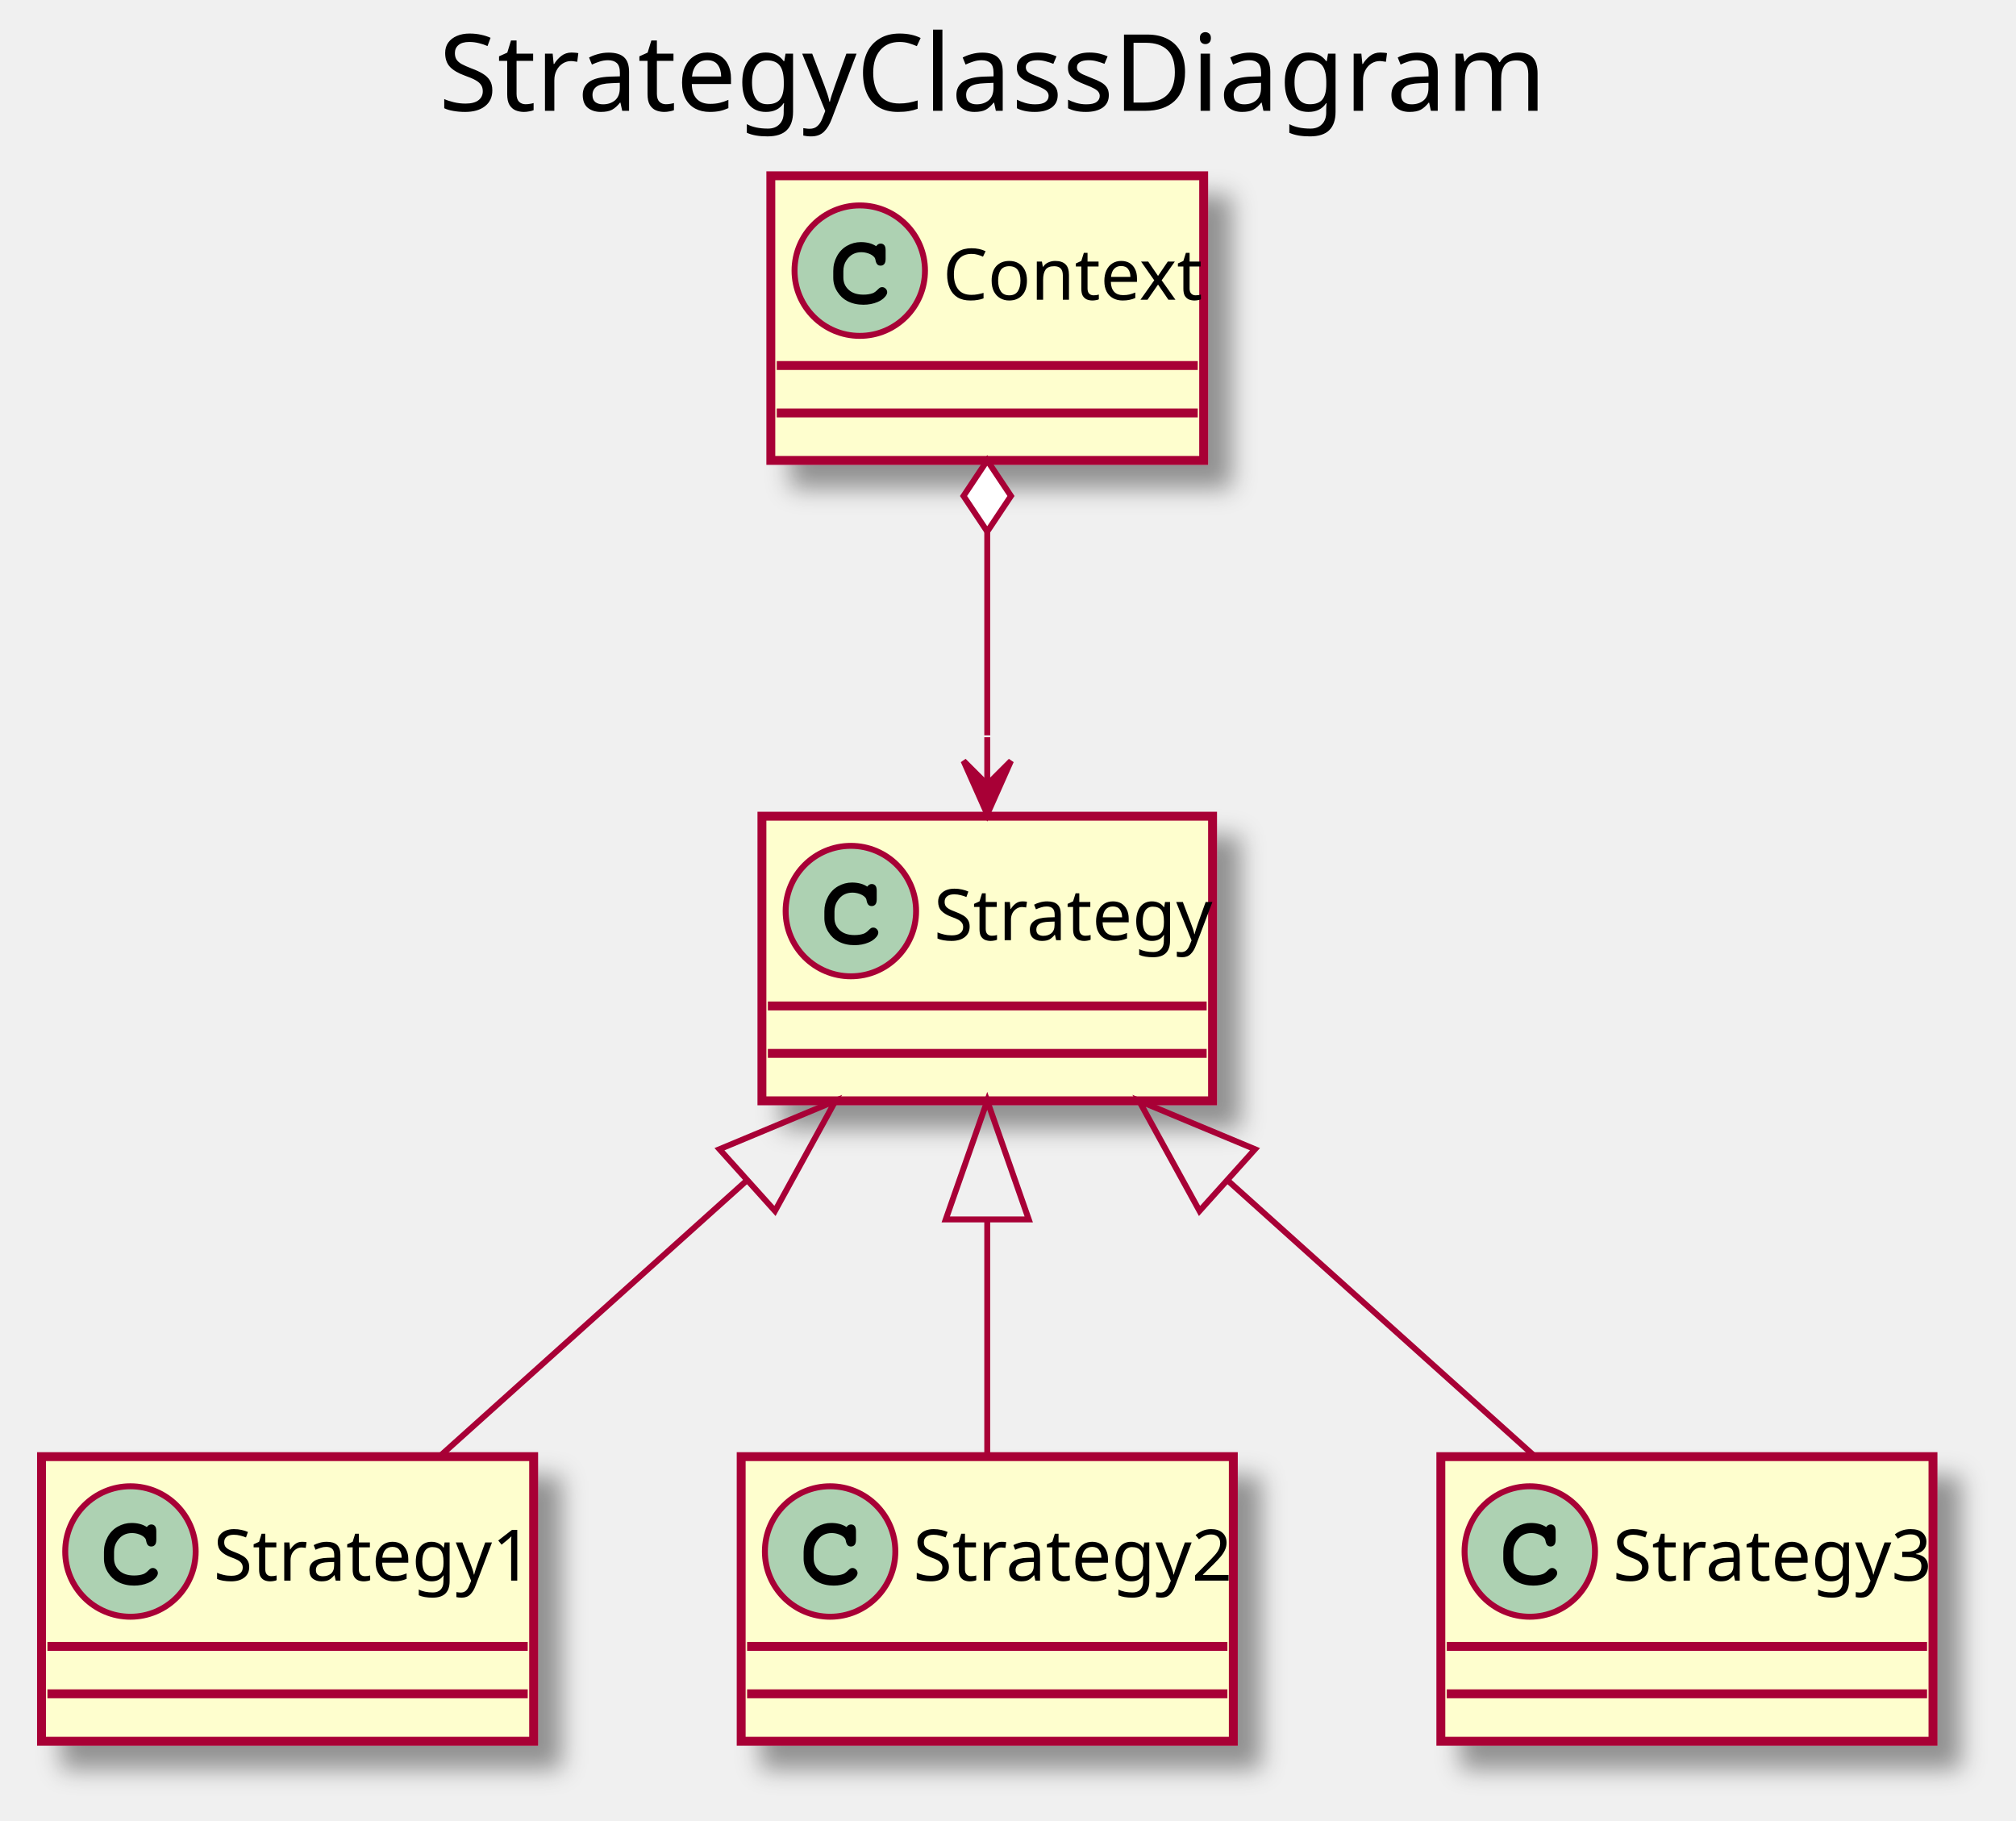
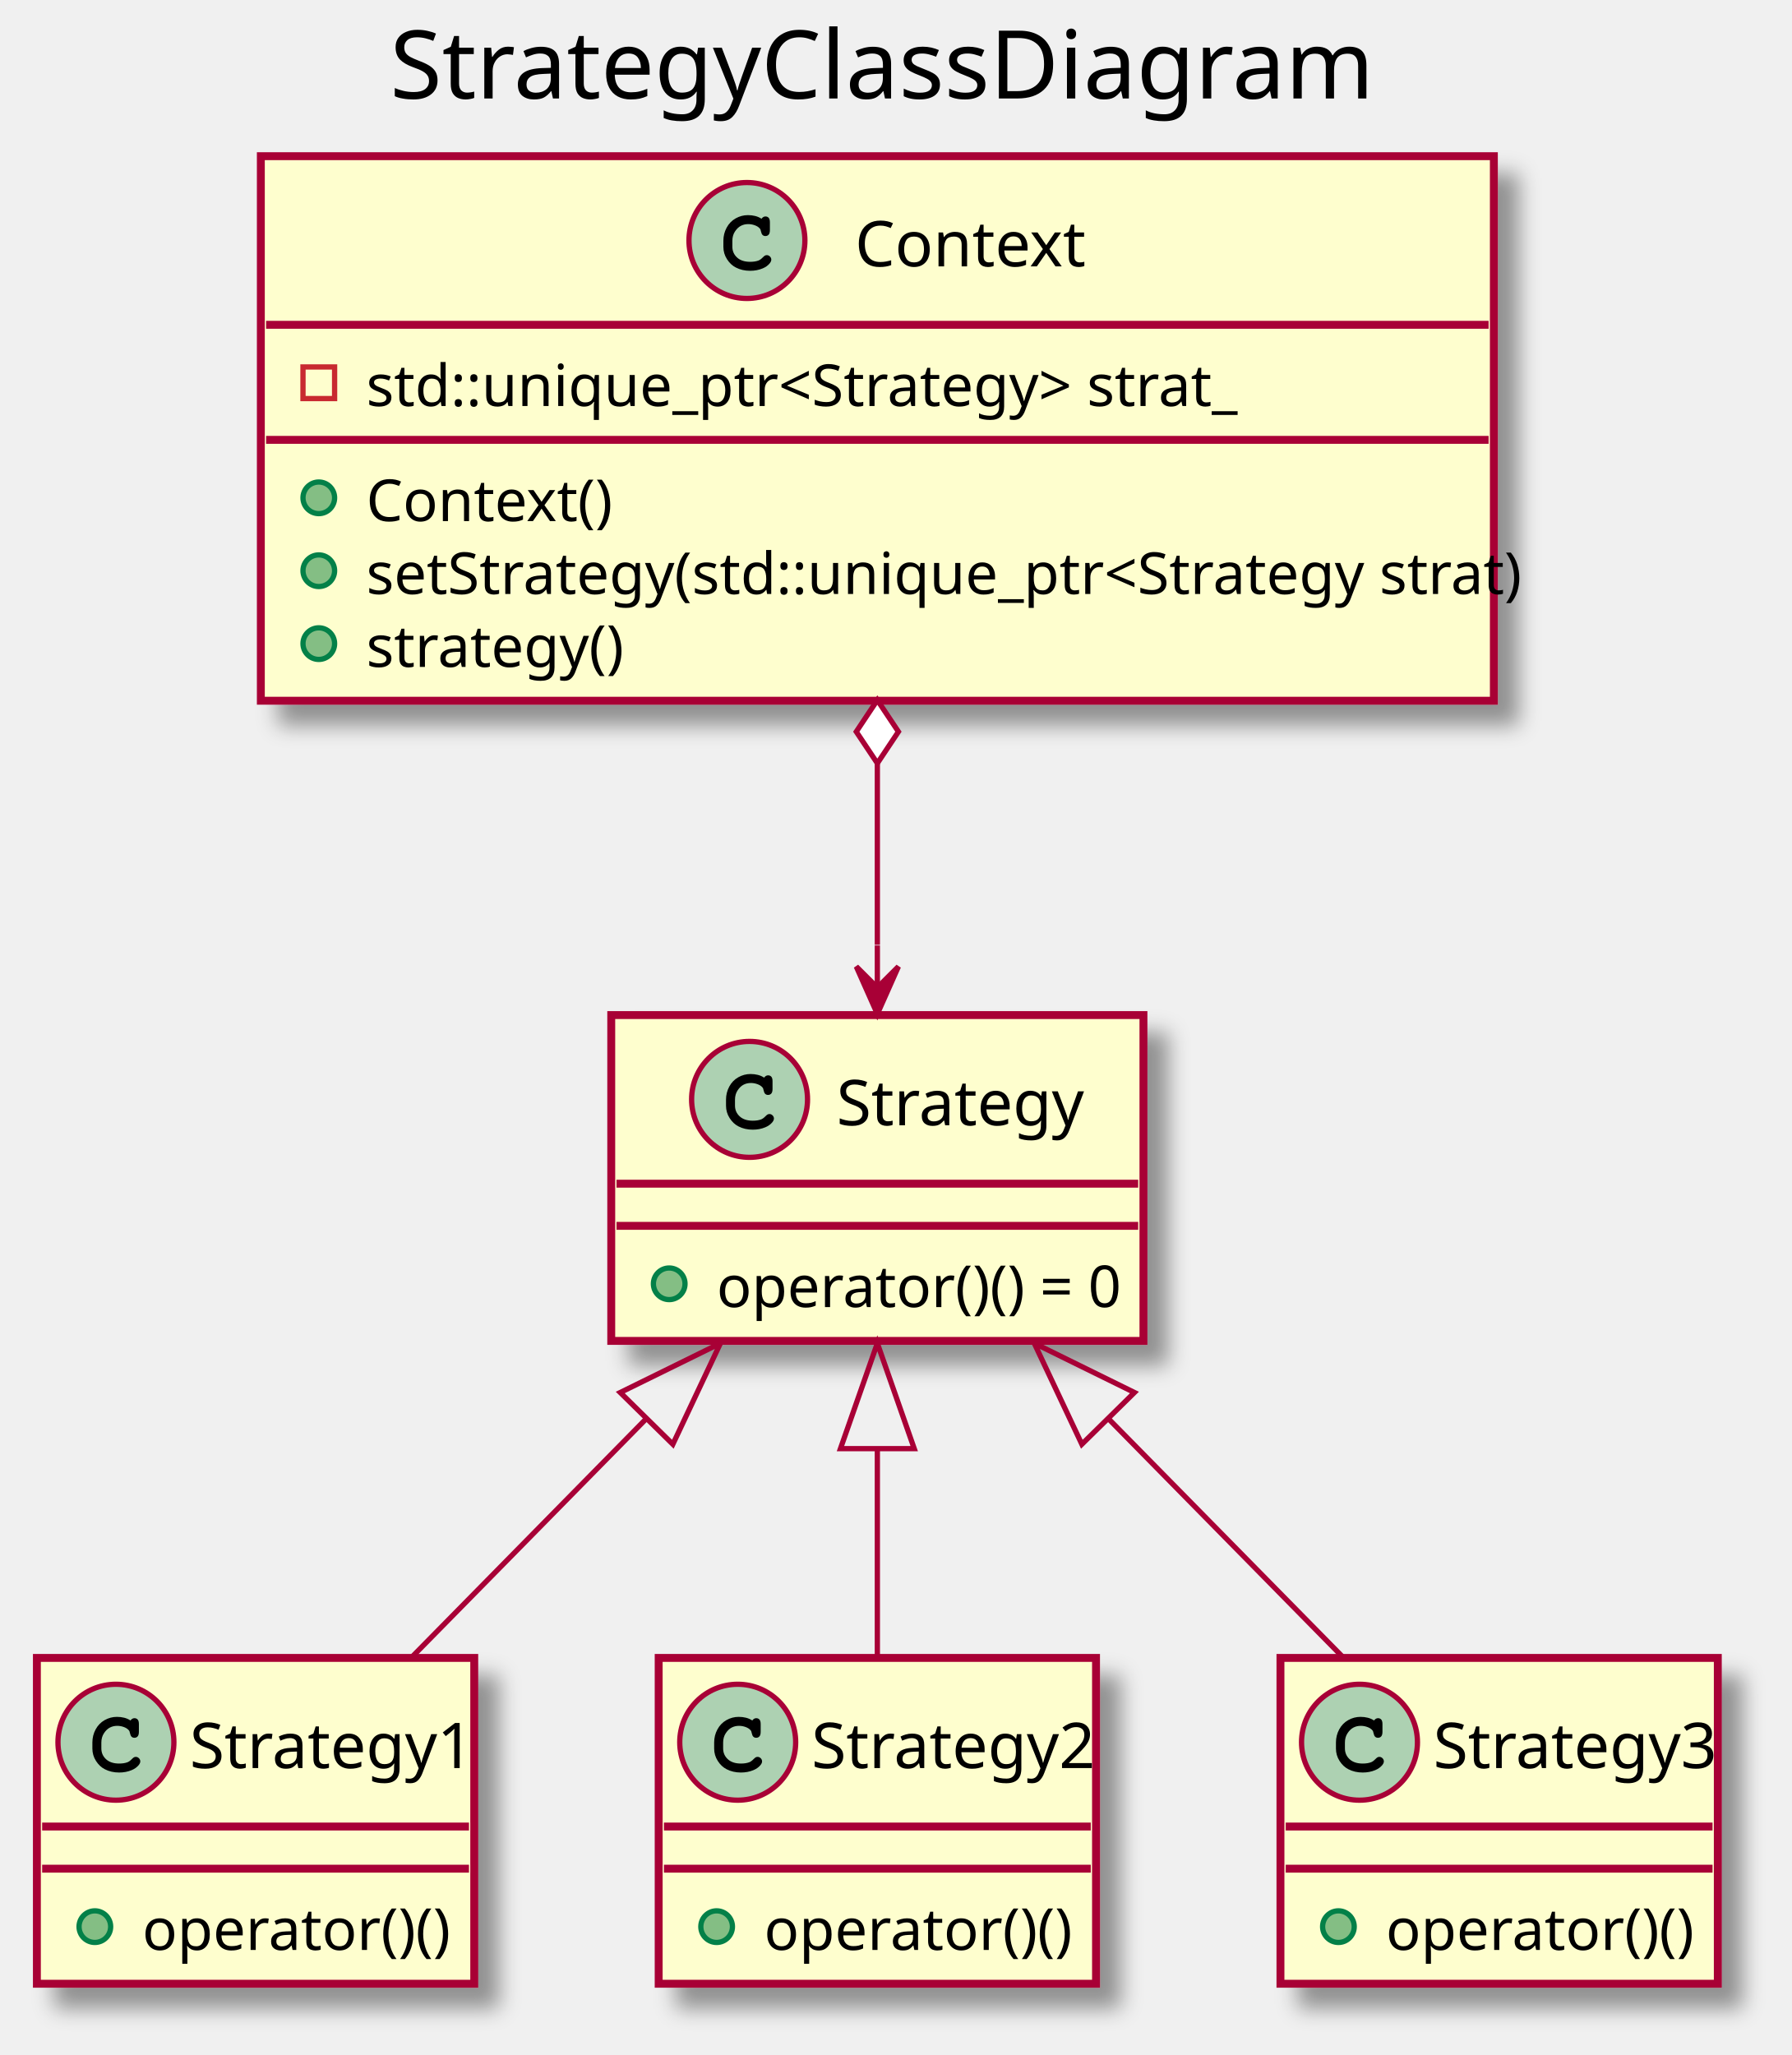
- <svg xmlns="http://www.w3.org/2000/svg" contentScriptType="application/ecmascript" contentStyleType="text/css" height="307px" preserveAspectRatio="none" style="width:340px;height:307px;" version="1.1" viewBox="0 0 340 307" width="340px" zoomAndPan="magnify">
+ <svg xmlns="http://www.w3.org/2000/svg" contentScriptType="application/ecmascript" contentStyleType="text/css" height="390px" preserveAspectRatio="none" style="width:340px;height:390px;" version="1.1" viewBox="0 0 340 390" width="340px" zoomAndPan="magnify">
  <defs>
-     <filter height="300%" id="fkswiwchdvh73" width="300%" x="-1" y="-1">
+     <filter height="300%" id="fey1gb7hh8flx" width="300%" x="-1" y="-1">
      <feGaussianBlur result="blurOut" stdDeviation="2.0" />
      <feColorMatrix in="blurOut" result="blurOut2" type="matrix" values="0 0 0 0 0 0 0 0 0 0 0 0 0 0 0 0 0 0 .4 0" />
      <feOffset dx="4.0" dy="4.0" in="blurOut2" result="blurOut3" />
      <feBlend in="SourceGraphic" in2="blurOut3" mode="normal" />
    </filter>
  </defs>
  <g>
    <text fill="#000000" font-family="sans-serif" font-size="18" lengthAdjust="spacingAndGlyphs" textLength="179" x="74" y="18.686">StrategyClassDiagram</text>
-     <rect codeLine="3" fill="#FEFECE" filter="url(#fkswiwchdvh73)" height="48" id="Strategy" style="stroke: #A80036; stroke-width: 1.5;" width="76" x="128.5" y="137.641" />
-     <ellipse cx="143.5" cy="153.641" fill="#ADD1B2" rx="11" ry="11" style="stroke: #A80036; stroke-width: 1.0;" />
-     <path d="M146.266,149.516 Q146.422,149.297 146.609,149.188 Q146.797,149.078 147.016,149.078 Q147.391,149.078 147.625,149.336 Q147.859,149.594 147.859,150.203 L147.859,151.656 Q147.859,152.266 147.625,152.531 Q147.391,152.797 147.016,152.797 Q146.672,152.797 146.469,152.594 Q146.266,152.406 146.156,151.891 Q146.109,151.531 145.922,151.344 Q145.594,150.969 144.984,150.75 Q144.375,150.531 143.75,150.531 Q142.984,150.531 142.352,150.859 Q141.719,151.188 141.227,151.938 Q140.734,152.688 140.734,153.719 L140.734,154.812 Q140.734,156.047 141.625,156.867 Q142.516,157.688 144.109,157.688 Q145.047,157.688 145.703,157.438 Q146.094,157.281 146.516,156.844 Q146.781,156.578 146.93,156.5 Q147.078,156.422 147.281,156.422 Q147.609,156.422 147.867,156.68 Q148.125,156.938 148.125,157.281 Q148.125,157.625 147.781,158.031 Q147.281,158.609 146.484,158.938 Q145.406,159.391 144.109,159.391 Q142.594,159.391 141.391,158.766 Q140.406,158.266 139.719,157.195 Q139.031,156.125 139.031,154.844 L139.031,153.688 Q139.031,152.359 139.648,151.211 Q140.266,150.062 141.359,149.445 Q142.453,148.828 143.688,148.828 Q144.422,148.828 145.07,148.992 Q145.719,149.156 146.266,149.516 Z " />
-     <text fill="#000000" font-family="sans-serif" font-size="12" lengthAdjust="spacingAndGlyphs" textLength="44" x="157.5" y="158.551">Strategy</text>
-     <line style="stroke: #A80036; stroke-width: 1.5;" x1="129.5" x2="203.5" y1="169.641" y2="169.641" />
-     <line style="stroke: #A80036; stroke-width: 1.5;" x1="129.5" x2="203.5" y1="177.641" y2="177.641" />
-     <rect codeLine="4" fill="#FEFECE" filter="url(#fkswiwchdvh73)" height="48" id="Strategy1" style="stroke: #A80036; stroke-width: 1.5;" width="83" x="7" y="245.641" />
-     <ellipse cx="22" cy="261.641" fill="#ADD1B2" rx="11" ry="11" style="stroke: #A80036; stroke-width: 1.0;" />
-     <path d="M24.766,257.516 Q24.922,257.297 25.109,257.188 Q25.297,257.078 25.516,257.078 Q25.891,257.078 26.125,257.336 Q26.359,257.594 26.359,258.203 L26.359,259.656 Q26.359,260.266 26.125,260.531 Q25.891,260.797 25.516,260.797 Q25.172,260.797 24.969,260.594 Q24.766,260.406 24.656,259.891 Q24.609,259.531 24.422,259.344 Q24.094,258.969 23.484,258.75 Q22.875,258.531 22.25,258.531 Q21.484,258.531 20.852,258.859 Q20.219,259.188 19.727,259.938 Q19.234,260.688 19.234,261.719 L19.234,262.812 Q19.234,264.047 20.125,264.867 Q21.016,265.688 22.609,265.688 Q23.547,265.688 24.203,265.438 Q24.594,265.281 25.016,264.844 Q25.281,264.578 25.43,264.5 Q25.578,264.422 25.781,264.422 Q26.109,264.422 26.367,264.68 Q26.625,264.938 26.625,265.281 Q26.625,265.625 26.281,266.031 Q25.781,266.609 24.984,266.938 Q23.906,267.391 22.609,267.391 Q21.094,267.391 19.891,266.766 Q18.906,266.266 18.219,265.195 Q17.531,264.125 17.531,262.844 L17.531,261.688 Q17.531,260.359 18.148,259.211 Q18.766,258.062 19.859,257.445 Q20.953,256.828 22.188,256.828 Q22.922,256.828 23.57,256.992 Q24.219,257.156 24.766,257.516 Z " />
-     <text fill="#000000" font-family="sans-serif" font-size="12" lengthAdjust="spacingAndGlyphs" textLength="51" x="36" y="266.551">Strategy1</text>
-     <line style="stroke: #A80036; stroke-width: 1.5;" x1="8" x2="89" y1="277.641" y2="277.641" />
-     <line style="stroke: #A80036; stroke-width: 1.5;" x1="8" x2="89" y1="285.641" y2="285.641" />
-     <rect codeLine="5" fill="#FEFECE" filter="url(#fkswiwchdvh73)" height="48" id="Strategy2" style="stroke: #A80036; stroke-width: 1.5;" width="83" x="125" y="245.641" />
-     <ellipse cx="140" cy="261.641" fill="#ADD1B2" rx="11" ry="11" style="stroke: #A80036; stroke-width: 1.0;" />
-     <path d="M142.766,257.516 Q142.922,257.297 143.109,257.188 Q143.297,257.078 143.516,257.078 Q143.891,257.078 144.125,257.336 Q144.359,257.594 144.359,258.203 L144.359,259.656 Q144.359,260.266 144.125,260.531 Q143.891,260.797 143.516,260.797 Q143.172,260.797 142.969,260.594 Q142.766,260.406 142.656,259.891 Q142.609,259.531 142.422,259.344 Q142.094,258.969 141.484,258.75 Q140.875,258.531 140.25,258.531 Q139.484,258.531 138.852,258.859 Q138.219,259.188 137.727,259.938 Q137.234,260.688 137.234,261.719 L137.234,262.812 Q137.234,264.047 138.125,264.867 Q139.016,265.688 140.609,265.688 Q141.547,265.688 142.203,265.438 Q142.594,265.281 143.016,264.844 Q143.281,264.578 143.43,264.5 Q143.578,264.422 143.781,264.422 Q144.109,264.422 144.367,264.68 Q144.625,264.938 144.625,265.281 Q144.625,265.625 144.281,266.031 Q143.781,266.609 142.984,266.938 Q141.906,267.391 140.609,267.391 Q139.094,267.391 137.891,266.766 Q136.906,266.266 136.219,265.195 Q135.531,264.125 135.531,262.844 L135.531,261.688 Q135.531,260.359 136.148,259.211 Q136.766,258.062 137.859,257.445 Q138.953,256.828 140.188,256.828 Q140.922,256.828 141.57,256.992 Q142.219,257.156 142.766,257.516 Z " />
-     <text fill="#000000" font-family="sans-serif" font-size="12" lengthAdjust="spacingAndGlyphs" textLength="51" x="154" y="266.551">Strategy2</text>
-     <line style="stroke: #A80036; stroke-width: 1.5;" x1="126" x2="207" y1="277.641" y2="277.641" />
-     <line style="stroke: #A80036; stroke-width: 1.5;" x1="126" x2="207" y1="285.641" y2="285.641" />
-     <rect codeLine="6" fill="#FEFECE" filter="url(#fkswiwchdvh73)" height="48" id="Strategy3" style="stroke: #A80036; stroke-width: 1.5;" width="83" x="243" y="245.641" />
-     <ellipse cx="258" cy="261.641" fill="#ADD1B2" rx="11" ry="11" style="stroke: #A80036; stroke-width: 1.0;" />
-     <path d="M260.766,257.516 Q260.922,257.297 261.109,257.188 Q261.297,257.078 261.516,257.078 Q261.891,257.078 262.125,257.336 Q262.359,257.594 262.359,258.203 L262.359,259.656 Q262.359,260.266 262.125,260.531 Q261.891,260.797 261.516,260.797 Q261.172,260.797 260.969,260.594 Q260.766,260.406 260.656,259.891 Q260.609,259.531 260.422,259.344 Q260.094,258.969 259.484,258.75 Q258.875,258.531 258.25,258.531 Q257.484,258.531 256.852,258.859 Q256.219,259.188 255.727,259.938 Q255.234,260.688 255.234,261.719 L255.234,262.812 Q255.234,264.047 256.125,264.867 Q257.016,265.688 258.609,265.688 Q259.547,265.688 260.203,265.438 Q260.594,265.281 261.016,264.844 Q261.281,264.578 261.43,264.5 Q261.578,264.422 261.781,264.422 Q262.109,264.422 262.367,264.68 Q262.625,264.938 262.625,265.281 Q262.625,265.625 262.281,266.031 Q261.781,266.609 260.984,266.938 Q259.906,267.391 258.609,267.391 Q257.094,267.391 255.891,266.766 Q254.906,266.266 254.219,265.195 Q253.531,264.125 253.531,262.844 L253.531,261.688 Q253.531,260.359 254.148,259.211 Q254.766,258.062 255.859,257.445 Q256.953,256.828 258.188,256.828 Q258.922,256.828 259.57,256.992 Q260.219,257.156 260.766,257.516 Z " />
-     <text fill="#000000" font-family="sans-serif" font-size="12" lengthAdjust="spacingAndGlyphs" textLength="51" x="272" y="266.551">Strategy3</text>
-     <line style="stroke: #A80036; stroke-width: 1.5;" x1="244" x2="325" y1="277.641" y2="277.641" />
-     <line style="stroke: #A80036; stroke-width: 1.5;" x1="244" x2="325" y1="285.641" y2="285.641" />
-     <rect codeLine="7" fill="#FEFECE" filter="url(#fkswiwchdvh73)" height="48" id="Context" style="stroke: #A80036; stroke-width: 1.5;" width="73" x="130" y="29.641" />
-     <ellipse cx="145" cy="45.641" fill="#ADD1B2" rx="11" ry="11" style="stroke: #A80036; stroke-width: 1.0;" />
-     <path d="M147.766,41.516 Q147.922,41.297 148.109,41.188 Q148.297,41.078 148.516,41.078 Q148.891,41.078 149.125,41.336 Q149.359,41.594 149.359,42.203 L149.359,43.656 Q149.359,44.266 149.125,44.531 Q148.891,44.797 148.516,44.797 Q148.172,44.797 147.969,44.594 Q147.766,44.406 147.656,43.891 Q147.609,43.531 147.422,43.344 Q147.094,42.969 146.484,42.75 Q145.875,42.531 145.25,42.531 Q144.484,42.531 143.852,42.859 Q143.219,43.188 142.727,43.938 Q142.234,44.688 142.234,45.719 L142.234,46.812 Q142.234,48.047 143.125,48.867 Q144.016,49.688 145.609,49.688 Q146.547,49.688 147.203,49.438 Q147.594,49.281 148.016,48.844 Q148.281,48.578 148.43,48.5 Q148.578,48.422 148.781,48.422 Q149.109,48.422 149.367,48.68 Q149.625,48.938 149.625,49.281 Q149.625,49.625 149.281,50.031 Q148.781,50.609 147.984,50.938 Q146.906,51.391 145.609,51.391 Q144.094,51.391 142.891,50.766 Q141.906,50.266 141.219,49.195 Q140.531,48.125 140.531,46.844 L140.531,45.688 Q140.531,44.359 141.148,43.211 Q141.766,42.062 142.859,41.445 Q143.953,40.828 145.188,40.828 Q145.922,40.828 146.57,40.992 Q147.219,41.156 147.766,41.516 Z " />
-     <text fill="#000000" font-family="sans-serif" font-size="12" lengthAdjust="spacingAndGlyphs" textLength="41" x="159" y="50.551">Context</text>
-     <line style="stroke: #A80036; stroke-width: 1.5;" x1="131" x2="202" y1="61.641" y2="61.641" />
-     <line style="stroke: #A80036; stroke-width: 1.5;" x1="131" x2="202" y1="69.641" y2="69.641" />
-     <path codeLine="9" d="M166.5,89.641 C166.5,89.641 166.5,113.321 166.5,124.001 " fill="none" id="Context-Strategy" style="stroke: #A80036; stroke-width: 1.0;" />
-     <polygon fill="#A80036" points="166.5,137.321,170.5,128.321,166.5,132.321,162.5,128.321,166.5,137.321" style="stroke: #A80036; stroke-width: 1.0;" />
-     <line style="stroke: #A80036; stroke-width: 1.0;" x1="166.5" x2="166.5" y1="132.321" y2="124.321" />
-     <polygon fill="#FFFFFF" points="166.5,77.641,162.5,83.641,166.5,89.641,170.5,83.641,166.5,77.641" style="stroke: #A80036; stroke-width: 1.0;" />
-     <path codeLine="10" d="M125.79,199.211 C108.77,214.501 89.5,231.811 74.46,245.321 " fill="none" id="Strategy-backto-Strategy1" style="stroke: #A80036; stroke-width: 1.0;" />
-     <polygon fill="none" points="121.34,193.801,140.9,185.641,130.7,204.211,121.34,193.801" style="stroke: #A80036; stroke-width: 1.0;" />
-     <path codeLine="11" d="M166.5,205.661 C166.5,219.221 166.5,233.681 166.5,245.321 " fill="none" id="Strategy-backto-Strategy2" style="stroke: #A80036; stroke-width: 1.0;" />
-     <polygon fill="none" points="159.5,205.641,166.5,185.641,173.5,205.641,159.5,205.641" style="stroke: #A80036; stroke-width: 1.0;" />
-     <path codeLine="12" d="M207.21,199.211 C224.23,214.501 243.5,231.811 258.54,245.321 " fill="none" id="Strategy-backto-Strategy3" style="stroke: #A80036; stroke-width: 1.0;" />
-     <polygon fill="none" points="202.3,204.211,192.1,185.641,211.66,193.801,202.3,204.211" style="stroke: #A80036; stroke-width: 1.0;" />
+     <rect codeLine="3" fill="#FEFECE" filter="url(#fey1gb7hh8flx)" height="61.836" id="Strategy" style="stroke: #A80036; stroke-width: 1.5;" width="101" x="116" y="192.641" />
+     <ellipse cx="142.25" cy="208.641" fill="#ADD1B2" rx="11" ry="11" style="stroke: #A80036; stroke-width: 1.0;" />
+     <path d="M145.016,204.516 Q145.172,204.297 145.359,204.188 Q145.547,204.078 145.766,204.078 Q146.141,204.078 146.375,204.336 Q146.609,204.594 146.609,205.203 L146.609,206.656 Q146.609,207.266 146.375,207.531 Q146.141,207.797 145.766,207.797 Q145.422,207.797 145.219,207.594 Q145.016,207.406 144.906,206.891 Q144.859,206.531 144.672,206.344 Q144.344,205.969 143.734,205.75 Q143.125,205.531 142.5,205.531 Q141.734,205.531 141.102,205.859 Q140.469,206.188 139.977,206.938 Q139.484,207.688 139.484,208.719 L139.484,209.812 Q139.484,211.047 140.375,211.867 Q141.266,212.688 142.859,212.688 Q143.797,212.688 144.453,212.438 Q144.844,212.281 145.266,211.844 Q145.531,211.578 145.68,211.5 Q145.828,211.422 146.031,211.422 Q146.359,211.422 146.617,211.68 Q146.875,211.938 146.875,212.281 Q146.875,212.625 146.531,213.031 Q146.031,213.609 145.234,213.938 Q144.156,214.391 142.859,214.391 Q141.344,214.391 140.141,213.766 Q139.156,213.266 138.469,212.195 Q137.781,211.125 137.781,209.844 L137.781,208.688 Q137.781,207.359 138.398,206.211 Q139.016,205.062 140.109,204.445 Q141.203,203.828 142.438,203.828 Q143.172,203.828 143.82,203.992 Q144.469,204.156 145.016,204.516 Z " />
+     <text fill="#000000" font-family="sans-serif" font-size="12" lengthAdjust="spacingAndGlyphs" textLength="44" x="158.75" y="213.551">Strategy</text>
+     <line style="stroke: #A80036; stroke-width: 1.5;" x1="117" x2="216" y1="224.641" y2="224.641" />
+     <line style="stroke: #A80036; stroke-width: 1.5;" x1="117" x2="216" y1="232.641" y2="232.641" />
+     <ellipse cx="127" cy="243.641" fill="#84BE84" rx="3" ry="3" style="stroke: #038048; stroke-width: 1.0;" />
+     <text fill="#000000" font-family="sans-serif" font-size="11" lengthAdjust="spacingAndGlyphs" textLength="75" x="136" y="248.06">operator()() = 0</text>
+     <rect codeLine="7" fill="#FEFECE" filter="url(#fey1gb7hh8flx)" height="61.836" id="Strategy1" style="stroke: #A80036; stroke-width: 1.5;" width="83" x="7" y="314.641" />
+     <ellipse cx="22" cy="330.641" fill="#ADD1B2" rx="11" ry="11" style="stroke: #A80036; stroke-width: 1.0;" />
+     <path d="M24.766,326.516 Q24.922,326.297 25.109,326.188 Q25.297,326.078 25.516,326.078 Q25.891,326.078 26.125,326.336 Q26.359,326.594 26.359,327.203 L26.359,328.656 Q26.359,329.266 26.125,329.531 Q25.891,329.797 25.516,329.797 Q25.172,329.797 24.969,329.594 Q24.766,329.406 24.656,328.891 Q24.609,328.531 24.422,328.344 Q24.094,327.969 23.484,327.75 Q22.875,327.531 22.25,327.531 Q21.484,327.531 20.852,327.859 Q20.219,328.188 19.727,328.938 Q19.234,329.688 19.234,330.719 L19.234,331.812 Q19.234,333.047 20.125,333.867 Q21.016,334.688 22.609,334.688 Q23.547,334.688 24.203,334.438 Q24.594,334.281 25.016,333.844 Q25.281,333.578 25.43,333.5 Q25.578,333.422 25.781,333.422 Q26.109,333.422 26.367,333.68 Q26.625,333.938 26.625,334.281 Q26.625,334.625 26.281,335.031 Q25.781,335.609 24.984,335.938 Q23.906,336.391 22.609,336.391 Q21.094,336.391 19.891,335.766 Q18.906,335.266 18.219,334.195 Q17.531,333.125 17.531,331.844 L17.531,330.688 Q17.531,329.359 18.148,328.211 Q18.766,327.062 19.859,326.445 Q20.953,325.828 22.188,325.828 Q22.922,325.828 23.57,325.992 Q24.219,326.156 24.766,326.516 Z " />
+     <text fill="#000000" font-family="sans-serif" font-size="12" lengthAdjust="spacingAndGlyphs" textLength="51" x="36" y="335.551">Strategy1</text>
+     <line style="stroke: #A80036; stroke-width: 1.5;" x1="8" x2="89" y1="346.641" y2="346.641" />
+     <line style="stroke: #A80036; stroke-width: 1.5;" x1="8" x2="89" y1="354.641" y2="354.641" />
+     <ellipse cx="18" cy="365.641" fill="#84BE84" rx="3" ry="3" style="stroke: #038048; stroke-width: 1.0;" />
+     <text fill="#000000" font-family="sans-serif" font-size="11" lengthAdjust="spacingAndGlyphs" textLength="57" x="27" y="370.06">operator()()</text>
+     <rect codeLine="10" fill="#FEFECE" filter="url(#fey1gb7hh8flx)" height="61.836" id="Strategy2" style="stroke: #A80036; stroke-width: 1.5;" width="83" x="125" y="314.641" />
+     <ellipse cx="140" cy="330.641" fill="#ADD1B2" rx="11" ry="11" style="stroke: #A80036; stroke-width: 1.0;" />
+     <path d="M142.766,326.516 Q142.922,326.297 143.109,326.188 Q143.297,326.078 143.516,326.078 Q143.891,326.078 144.125,326.336 Q144.359,326.594 144.359,327.203 L144.359,328.656 Q144.359,329.266 144.125,329.531 Q143.891,329.797 143.516,329.797 Q143.172,329.797 142.969,329.594 Q142.766,329.406 142.656,328.891 Q142.609,328.531 142.422,328.344 Q142.094,327.969 141.484,327.75 Q140.875,327.531 140.25,327.531 Q139.484,327.531 138.852,327.859 Q138.219,328.188 137.727,328.938 Q137.234,329.688 137.234,330.719 L137.234,331.812 Q137.234,333.047 138.125,333.867 Q139.016,334.688 140.609,334.688 Q141.547,334.688 142.203,334.438 Q142.594,334.281 143.016,333.844 Q143.281,333.578 143.43,333.5 Q143.578,333.422 143.781,333.422 Q144.109,333.422 144.367,333.68 Q144.625,333.938 144.625,334.281 Q144.625,334.625 144.281,335.031 Q143.781,335.609 142.984,335.938 Q141.906,336.391 140.609,336.391 Q139.094,336.391 137.891,335.766 Q136.906,335.266 136.219,334.195 Q135.531,333.125 135.531,331.844 L135.531,330.688 Q135.531,329.359 136.148,328.211 Q136.766,327.062 137.859,326.445 Q138.953,325.828 140.188,325.828 Q140.922,325.828 141.57,325.992 Q142.219,326.156 142.766,326.516 Z " />
+     <text fill="#000000" font-family="sans-serif" font-size="12" lengthAdjust="spacingAndGlyphs" textLength="51" x="154" y="335.551">Strategy2</text>
+     <line style="stroke: #A80036; stroke-width: 1.5;" x1="126" x2="207" y1="346.641" y2="346.641" />
+     <line style="stroke: #A80036; stroke-width: 1.5;" x1="126" x2="207" y1="354.641" y2="354.641" />
+     <ellipse cx="136" cy="365.641" fill="#84BE84" rx="3" ry="3" style="stroke: #038048; stroke-width: 1.0;" />
+     <text fill="#000000" font-family="sans-serif" font-size="11" lengthAdjust="spacingAndGlyphs" textLength="57" x="145" y="370.06">operator()()</text>
+     <rect codeLine="13" fill="#FEFECE" filter="url(#fey1gb7hh8flx)" height="61.836" id="Strategy3" style="stroke: #A80036; stroke-width: 1.5;" width="83" x="243" y="314.641" />
+     <ellipse cx="258" cy="330.641" fill="#ADD1B2" rx="11" ry="11" style="stroke: #A80036; stroke-width: 1.0;" />
+     <path d="M260.766,326.516 Q260.922,326.297 261.109,326.188 Q261.297,326.078 261.516,326.078 Q261.891,326.078 262.125,326.336 Q262.359,326.594 262.359,327.203 L262.359,328.656 Q262.359,329.266 262.125,329.531 Q261.891,329.797 261.516,329.797 Q261.172,329.797 260.969,329.594 Q260.766,329.406 260.656,328.891 Q260.609,328.531 260.422,328.344 Q260.094,327.969 259.484,327.75 Q258.875,327.531 258.25,327.531 Q257.484,327.531 256.852,327.859 Q256.219,328.188 255.727,328.938 Q255.234,329.688 255.234,330.719 L255.234,331.812 Q255.234,333.047 256.125,333.867 Q257.016,334.688 258.609,334.688 Q259.547,334.688 260.203,334.438 Q260.594,334.281 261.016,333.844 Q261.281,333.578 261.43,333.5 Q261.578,333.422 261.781,333.422 Q262.109,333.422 262.367,333.68 Q262.625,333.938 262.625,334.281 Q262.625,334.625 262.281,335.031 Q261.781,335.609 260.984,335.938 Q259.906,336.391 258.609,336.391 Q257.094,336.391 255.891,335.766 Q254.906,335.266 254.219,334.195 Q253.531,333.125 253.531,331.844 L253.531,330.688 Q253.531,329.359 254.148,328.211 Q254.766,327.062 255.859,326.445 Q256.953,325.828 258.188,325.828 Q258.922,325.828 259.57,325.992 Q260.219,326.156 260.766,326.516 Z " />
+     <text fill="#000000" font-family="sans-serif" font-size="12" lengthAdjust="spacingAndGlyphs" textLength="51" x="272" y="335.551">Strategy3</text>
+     <line style="stroke: #A80036; stroke-width: 1.5;" x1="244" x2="325" y1="346.641" y2="346.641" />
+     <line style="stroke: #A80036; stroke-width: 1.5;" x1="244" x2="325" y1="354.641" y2="354.641" />
+     <ellipse cx="254" cy="365.641" fill="#84BE84" rx="3" ry="3" style="stroke: #038048; stroke-width: 1.0;" />
+     <text fill="#000000" font-family="sans-serif" font-size="11" lengthAdjust="spacingAndGlyphs" textLength="57" x="263" y="370.06">operator()()</text>
+     <rect codeLine="16" fill="#FEFECE" filter="url(#fey1gb7hh8flx)" height="103.344" id="Context" style="stroke: #A80036; stroke-width: 1.5;" width="234" x="49.5" y="29.641" />
+     <ellipse cx="141.75" cy="45.641" fill="#ADD1B2" rx="11" ry="11" style="stroke: #A80036; stroke-width: 1.0;" />
+     <path d="M144.516,41.516 Q144.672,41.297 144.859,41.188 Q145.047,41.078 145.266,41.078 Q145.641,41.078 145.875,41.336 Q146.109,41.594 146.109,42.203 L146.109,43.656 Q146.109,44.266 145.875,44.531 Q145.641,44.797 145.266,44.797 Q144.922,44.797 144.719,44.594 Q144.516,44.406 144.406,43.891 Q144.359,43.531 144.172,43.344 Q143.844,42.969 143.234,42.75 Q142.625,42.531 142,42.531 Q141.234,42.531 140.602,42.859 Q139.969,43.188 139.477,43.938 Q138.984,44.688 138.984,45.719 L138.984,46.812 Q138.984,48.047 139.875,48.867 Q140.766,49.688 142.359,49.688 Q143.297,49.688 143.953,49.438 Q144.344,49.281 144.766,48.844 Q145.031,48.578 145.18,48.5 Q145.328,48.422 145.531,48.422 Q145.859,48.422 146.117,48.68 Q146.375,48.938 146.375,49.281 Q146.375,49.625 146.031,50.031 Q145.531,50.609 144.734,50.938 Q143.656,51.391 142.359,51.391 Q140.844,51.391 139.641,50.766 Q138.656,50.266 137.969,49.195 Q137.281,48.125 137.281,46.844 L137.281,45.688 Q137.281,44.359 137.898,43.211 Q138.516,42.062 139.609,41.445 Q140.703,40.828 141.938,40.828 Q142.672,40.828 143.32,40.992 Q143.969,41.156 144.516,41.516 Z " />
+     <text fill="#000000" font-family="sans-serif" font-size="12" lengthAdjust="spacingAndGlyphs" textLength="41" x="162.25" y="50.551">Context</text>
+     <line style="stroke: #A80036; stroke-width: 1.5;" x1="50.5" x2="282.5" y1="61.641" y2="61.641" />
+     <rect fill="none" height="6" style="stroke: #C82930; stroke-width: 1.0;" width="6" x="57.5" y="69.641" />
+     <text fill="#000000" font-family="sans-serif" font-size="11" lengthAdjust="spacingAndGlyphs" textLength="156" x="69.5" y="77.06">std::unique_ptr&lt;Strategy&gt; strat_</text>
+     <line style="stroke: #A80036; stroke-width: 1.5;" x1="50.5" x2="282.5" y1="83.477" y2="83.477" />
+     <ellipse cx="60.5" cy="94.477" fill="#84BE84" rx="3" ry="3" style="stroke: #038048; stroke-width: 1.0;" />
+     <text fill="#000000" font-family="sans-serif" font-size="11" lengthAdjust="spacingAndGlyphs" textLength="45" x="69.5" y="98.895">Context()</text>
+     <ellipse cx="60.5" cy="108.312" fill="#84BE84" rx="3" ry="3" style="stroke: #038048; stroke-width: 1.0;" />
+     <text fill="#000000" font-family="sans-serif" font-size="11" lengthAdjust="spacingAndGlyphs" textLength="208" x="69.5" y="112.731">setStrategy(std::unique_ptr&lt;Strategy strat)</text>
+     <ellipse cx="60.5" cy="122.148" fill="#84BE84" rx="3" ry="3" style="stroke: #038048; stroke-width: 1.0;" />
+     <text fill="#000000" font-family="sans-serif" font-size="11" lengthAdjust="spacingAndGlyphs" textLength="48" x="69.5" y="126.567">strategy()</text>
+     <path codeLine="23" d="M166.5,144.861 C166.5,144.861 166.5,168.831 166.5,179.311 " fill="none" id="Context-Strategy" style="stroke: #A80036; stroke-width: 1.0;" />
+     <polygon fill="#A80036" points="166.5,192.431,170.5,183.431,166.5,187.431,162.5,183.431,166.5,192.431" style="stroke: #A80036; stroke-width: 1.0;" />
+     <line style="stroke: #A80036; stroke-width: 1.0;" x1="166.5" x2="166.5" y1="187.431" y2="179.431" />
+     <polygon fill="#FFFFFF" points="166.5,132.861,162.5,138.861,166.5,144.861,170.5,138.861,166.5,132.861" style="stroke: #A80036; stroke-width: 1.0;" />
+     <path codeLine="24" d="M122.56,269.331 C107.79,284.341 91.68,300.731 78.27,314.371 " fill="none" id="Strategy-backto-Strategy1" style="stroke: #A80036; stroke-width: 1.0;" />
+     <polygon fill="none" points="117.71,264.271,136.72,254.921,127.69,274.091,117.71,264.271" style="stroke: #A80036; stroke-width: 1.0;" />
+     <path codeLine="25" d="M166.5,275.011 C166.5,288.391 166.5,302.431 166.5,314.371 " fill="none" id="Strategy-backto-Strategy2" style="stroke: #A80036; stroke-width: 1.0;" />
+     <polygon fill="none" points="159.5,274.921,166.5,254.921,173.5,274.921,159.5,274.921" style="stroke: #A80036; stroke-width: 1.0;" />
+     <path codeLine="26" d="M210.44,269.331 C225.21,284.341 241.32,300.731 254.73,314.371 " fill="none" id="Strategy-backto-Strategy3" style="stroke: #A80036; stroke-width: 1.0;" />
+     <polygon fill="none" points="205.31,274.091,196.28,254.921,215.29,264.271,205.31,274.091" style="stroke: #A80036; stroke-width: 1.0;" />
  </g>
</svg>
